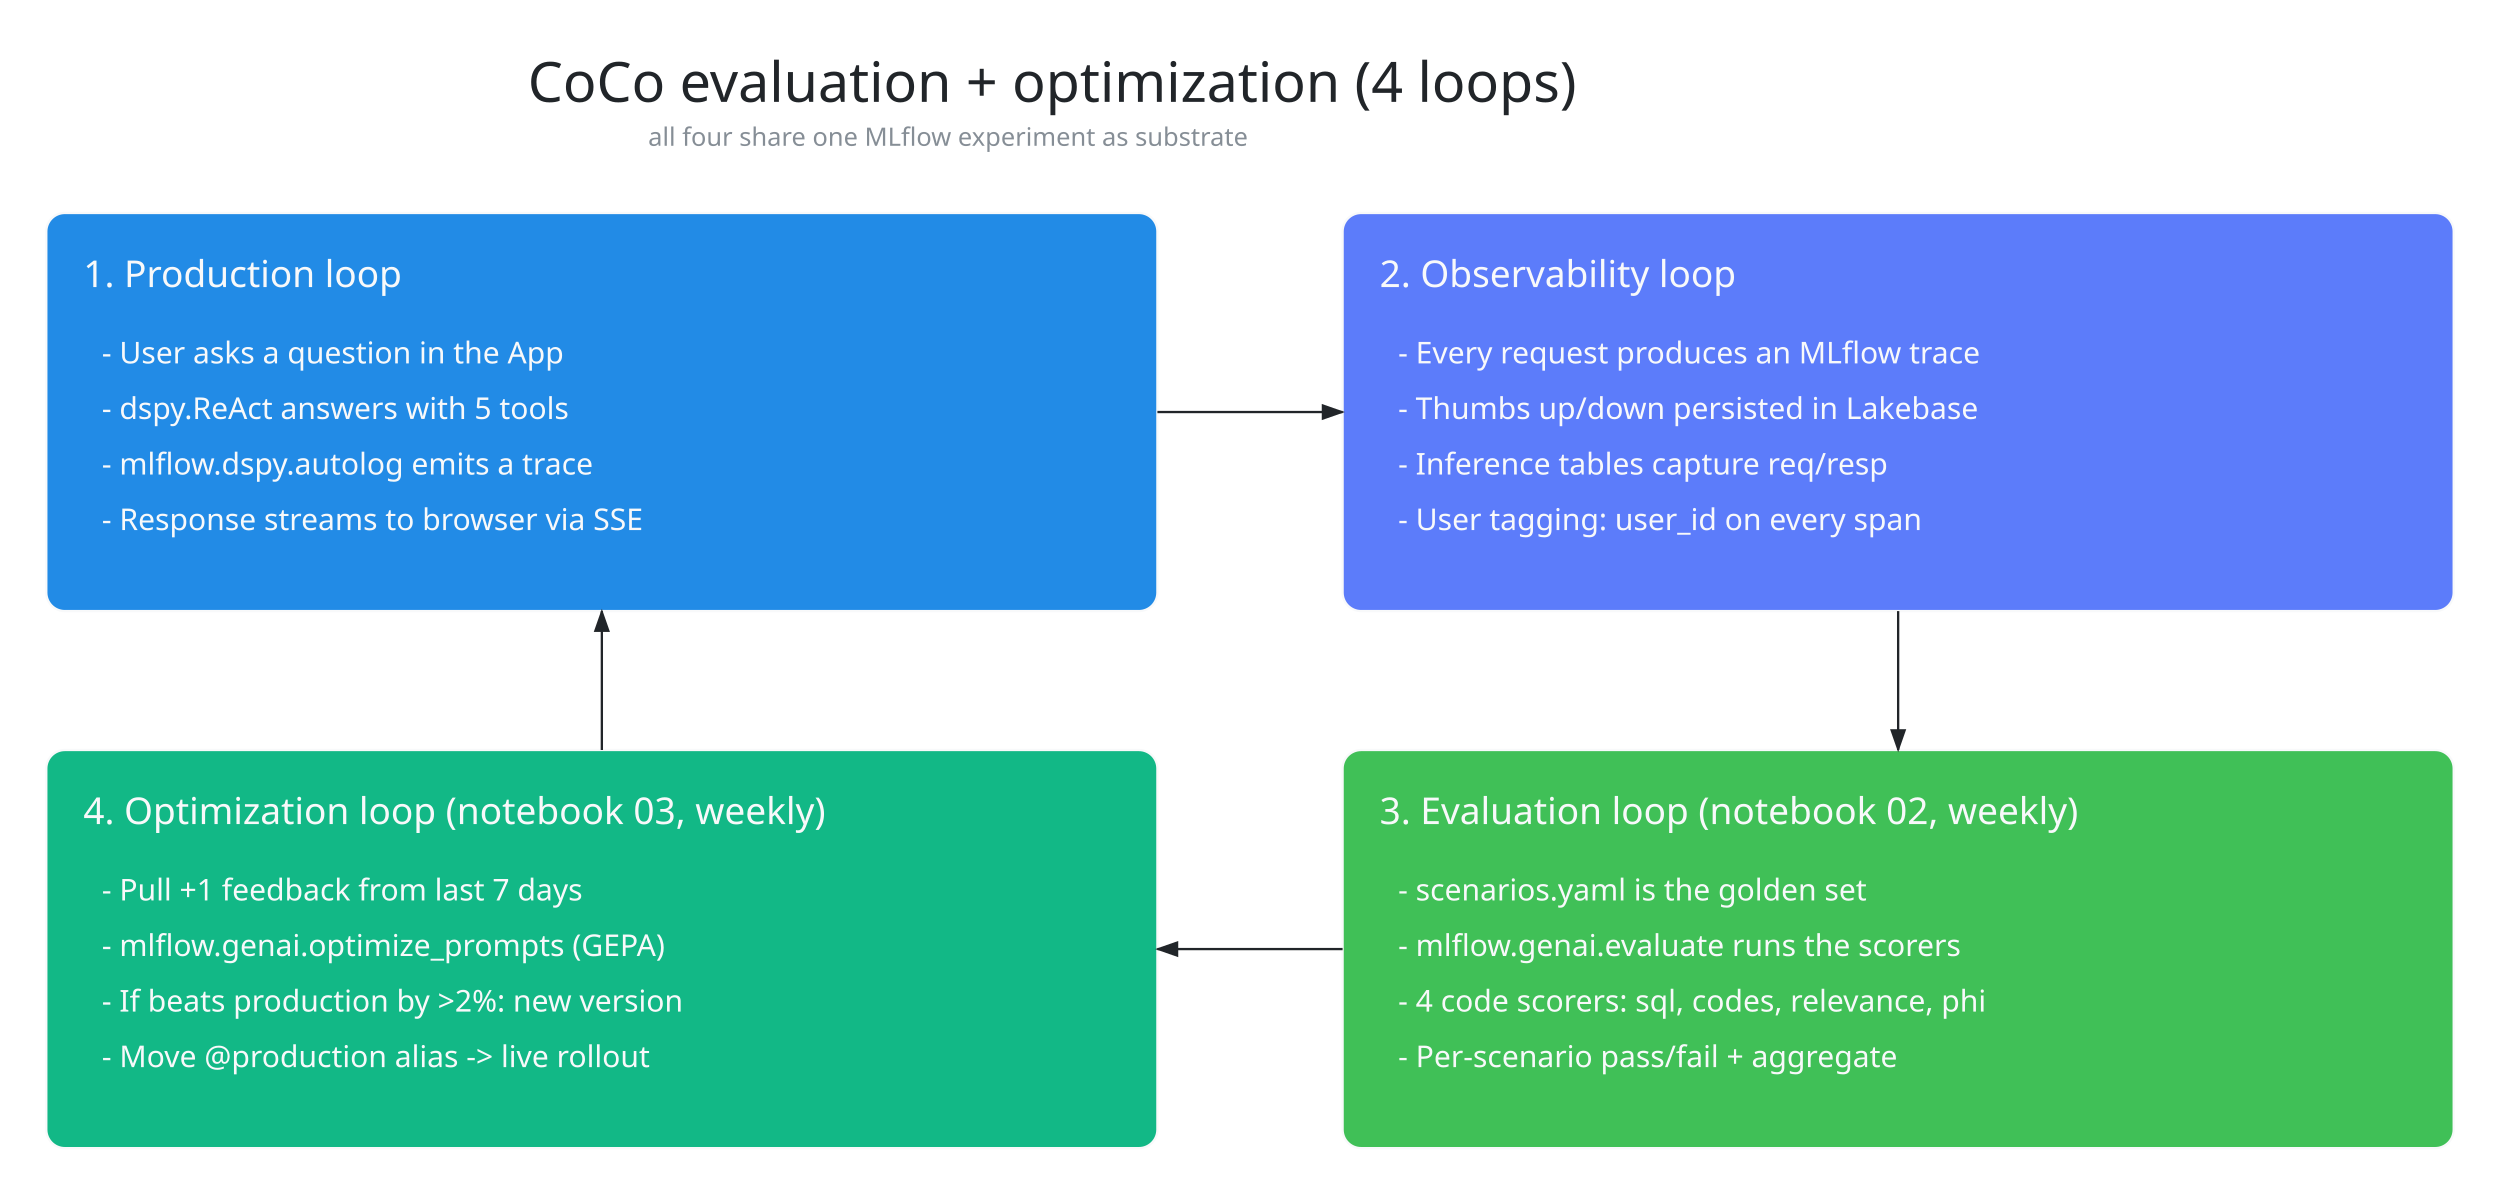
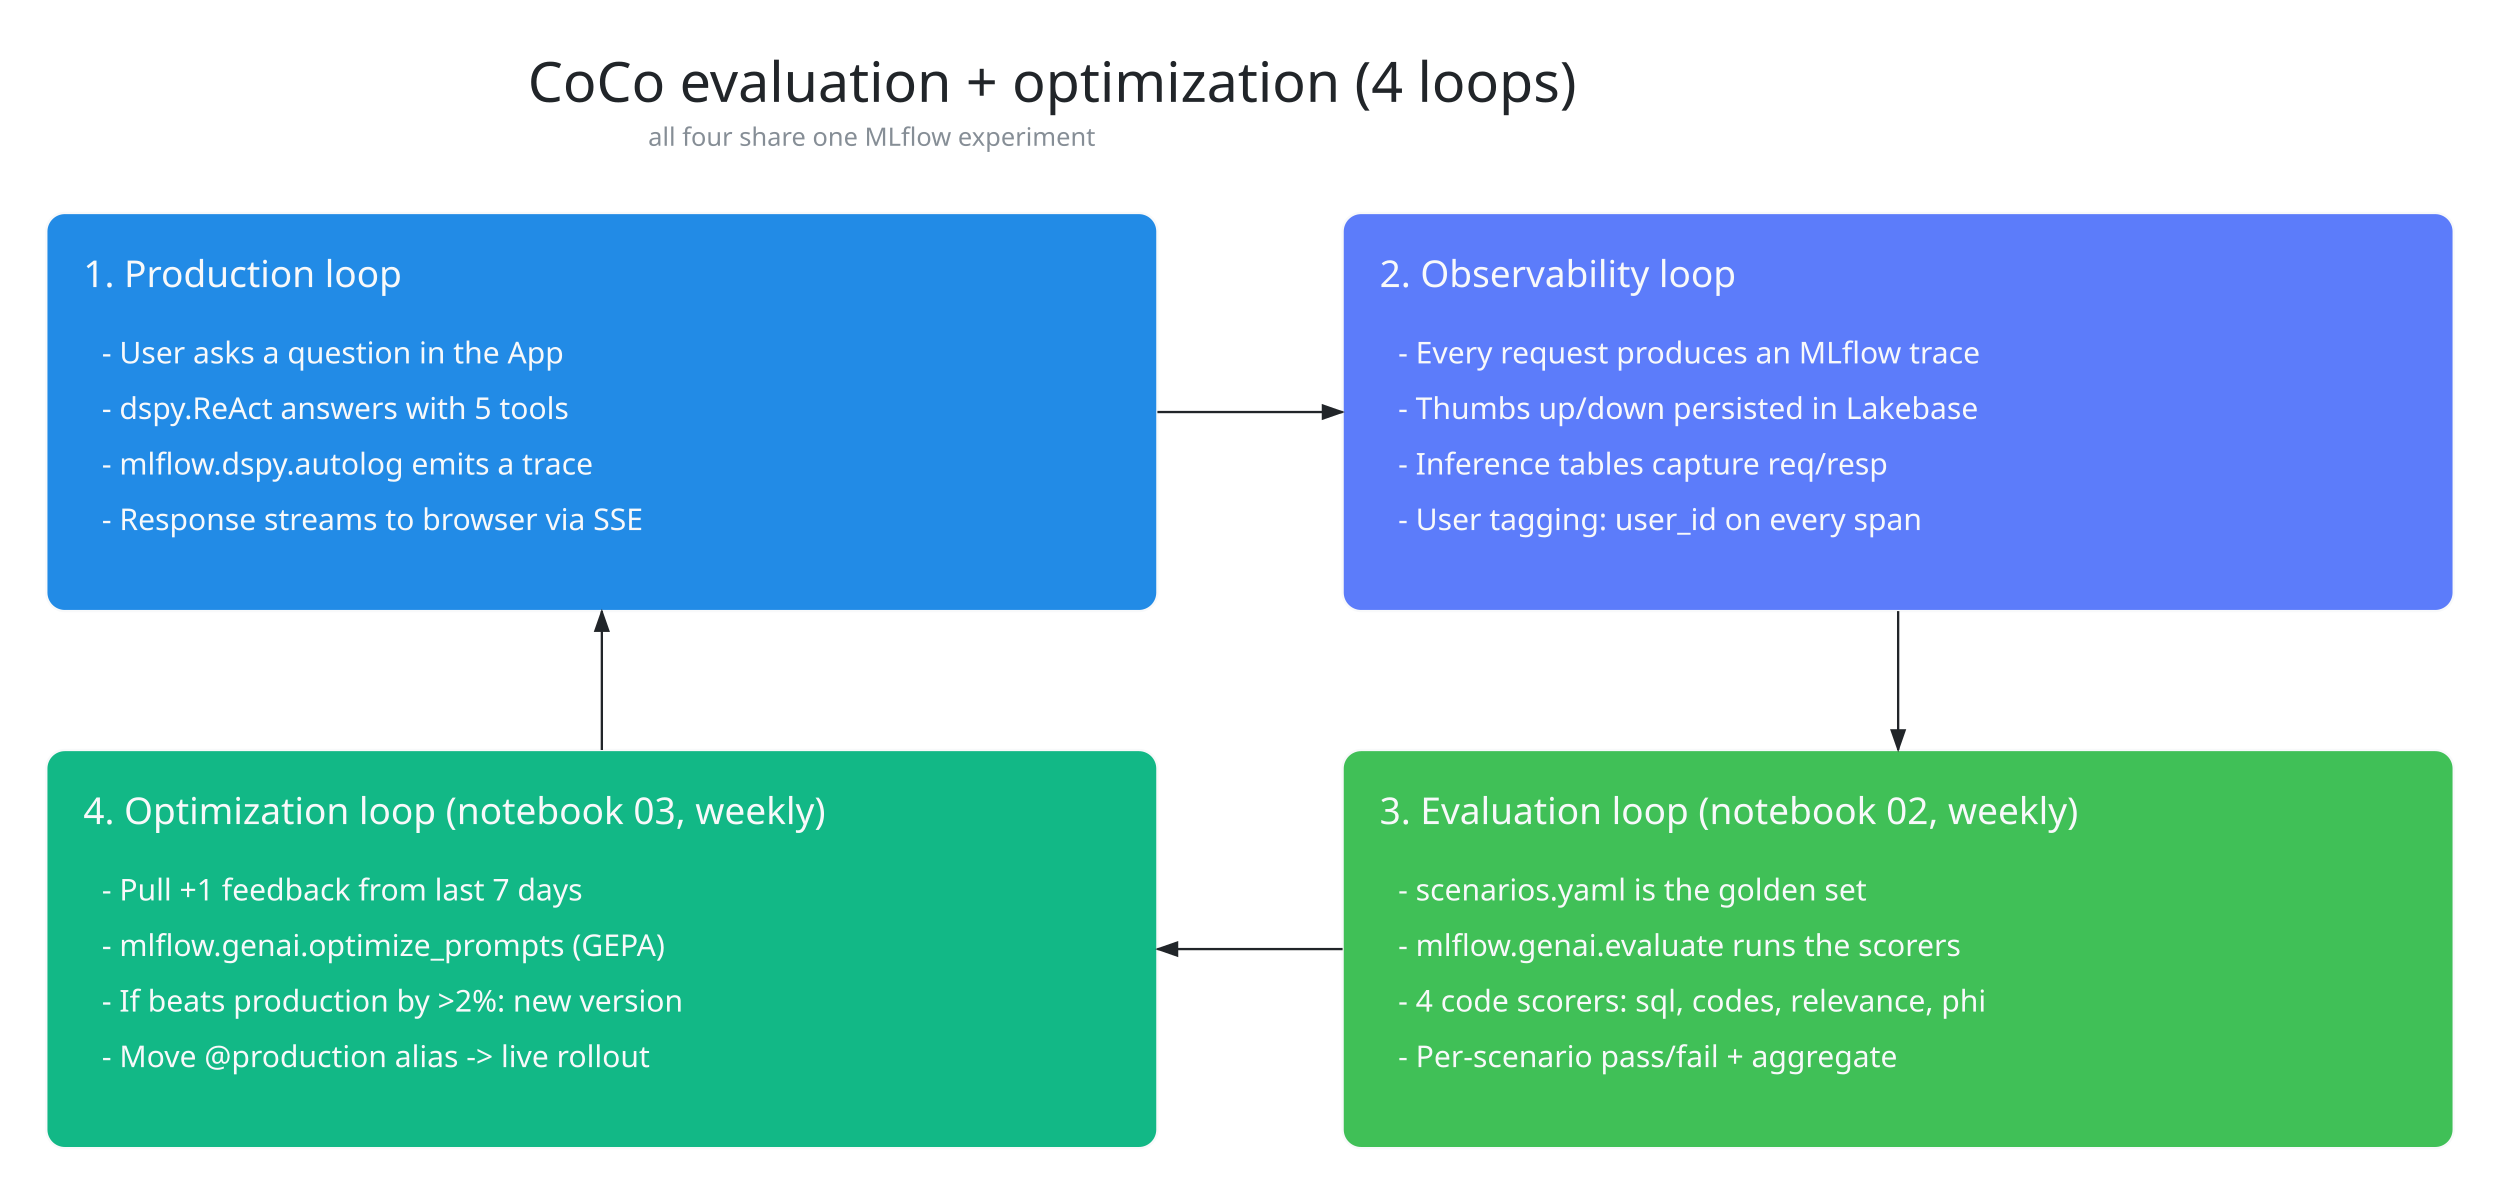
<svg xmlns="http://www.w3.org/2000/svg" width="1080" height="516" viewBox="60 -4 1080 516">
  <defs>
    <marker id="arrow-212529" markerWidth="10" markerHeight="7" refX="9" refY="3.5" orient="auto">
      <polygon points="0 0, 10 3.5, 0 7" fill="#212529" />
    </marker>
    <style>text { font-family: "Segoe UI", system-ui, -apple-system, sans-serif; }</style>
  </defs>
  <text x="288" y="40" font-size="24" fill="#212529">CoCo evaluation + optimization (4 loops)</text>
-   <text x="340" y="59" font-size="11" fill="#868e96">all four share one MLflow experiment as substrate</text>
+   <text x="340" y="59" font-size="11" fill="#868e96">all four share one MLflow experiment</text>
  <rect x="80" y="88" width="480" height="172" rx="8" stroke="#f8f9fa" fill="#228be6" stroke-width="1" />
  <text x="96" y="120" font-size="16" fill="#f8f9fa">1. Production loop</text>
  <text x="104" y="153" font-size="13" fill="#f8f9fa">- User asks a question in the App</text>
  <text x="104" y="177" font-size="13" fill="#f8f9fa">- dspy.ReAct answers with 5 tools</text>
  <text x="104" y="201" font-size="13" fill="#f8f9fa">- mlflow.dspy.autolog emits a trace</text>
  <text x="104" y="225" font-size="13" fill="#f8f9fa">- Response streams to browser via SSE</text>
  <rect x="640" y="88" width="480" height="172" rx="8" stroke="#f8f9fa" fill="#5c7cfa" stroke-width="1" />
  <text x="656" y="120" font-size="16" fill="#f8f9fa">2. Observability loop</text>
  <text x="664" y="153" font-size="13" fill="#f8f9fa">- Every request produces an MLflow trace</text>
  <text x="664" y="177" font-size="13" fill="#f8f9fa">- Thumbs up/down persisted in Lakebase</text>
  <text x="664" y="201" font-size="13" fill="#f8f9fa">- Inference tables capture req/resp</text>
  <text x="664" y="225" font-size="13" fill="#f8f9fa">- User tagging: user_id on every span</text>
  <rect x="640" y="320" width="480" height="172" rx="8" stroke="#f8f9fa" fill="#40c057" stroke-width="1" />
  <text x="656" y="352" font-size="16" fill="#f8f9fa">3. Evaluation loop (notebook 02, weekly)</text>
  <text x="664" y="385" font-size="13" fill="#f8f9fa">- scenarios.yaml is the golden set</text>
  <text x="664" y="409" font-size="13" fill="#f8f9fa">- mlflow.genai.evaluate runs the scorers</text>
  <text x="664" y="433" font-size="13" fill="#f8f9fa">- 4 code scorers: sql, codes, relevance, phi</text>
  <text x="664" y="457" font-size="13" fill="#f8f9fa">- Per-scenario pass/fail + aggregate</text>
  <rect x="80" y="320" width="480" height="172" rx="8" stroke="#f8f9fa" fill="#12b886" stroke-width="1" />
  <text x="96" y="352" font-size="16" fill="#f8f9fa">4. Optimization loop (notebook 03, weekly)</text>
  <text x="104" y="385" font-size="13" fill="#f8f9fa">- Pull +1 feedback from last 7 days</text>
  <text x="104" y="409" font-size="13" fill="#f8f9fa">- mlflow.genai.optimize_prompts (GEPA)</text>
  <text x="104" y="433" font-size="13" fill="#f8f9fa">- If beats production by &gt;2%: new version</text>
  <text x="104" y="457" font-size="13" fill="#f8f9fa">- Move @production alias -&gt; live rollout</text>
  <path d="M 560 174 L 640 174" stroke="#212529" fill="none" stroke-width="1" marker-end="url(#arrow-212529)" />
  <path d="M 880 260 L 880 320" stroke="#212529" fill="none" stroke-width="1" marker-end="url(#arrow-212529)" />
  <path d="M 640 406 L 560 406" stroke="#212529" fill="none" stroke-width="1" marker-end="url(#arrow-212529)" />
  <path d="M 320 320 L 320 260" stroke="#212529" fill="none" stroke-width="1" marker-end="url(#arrow-212529)" />
</svg>
